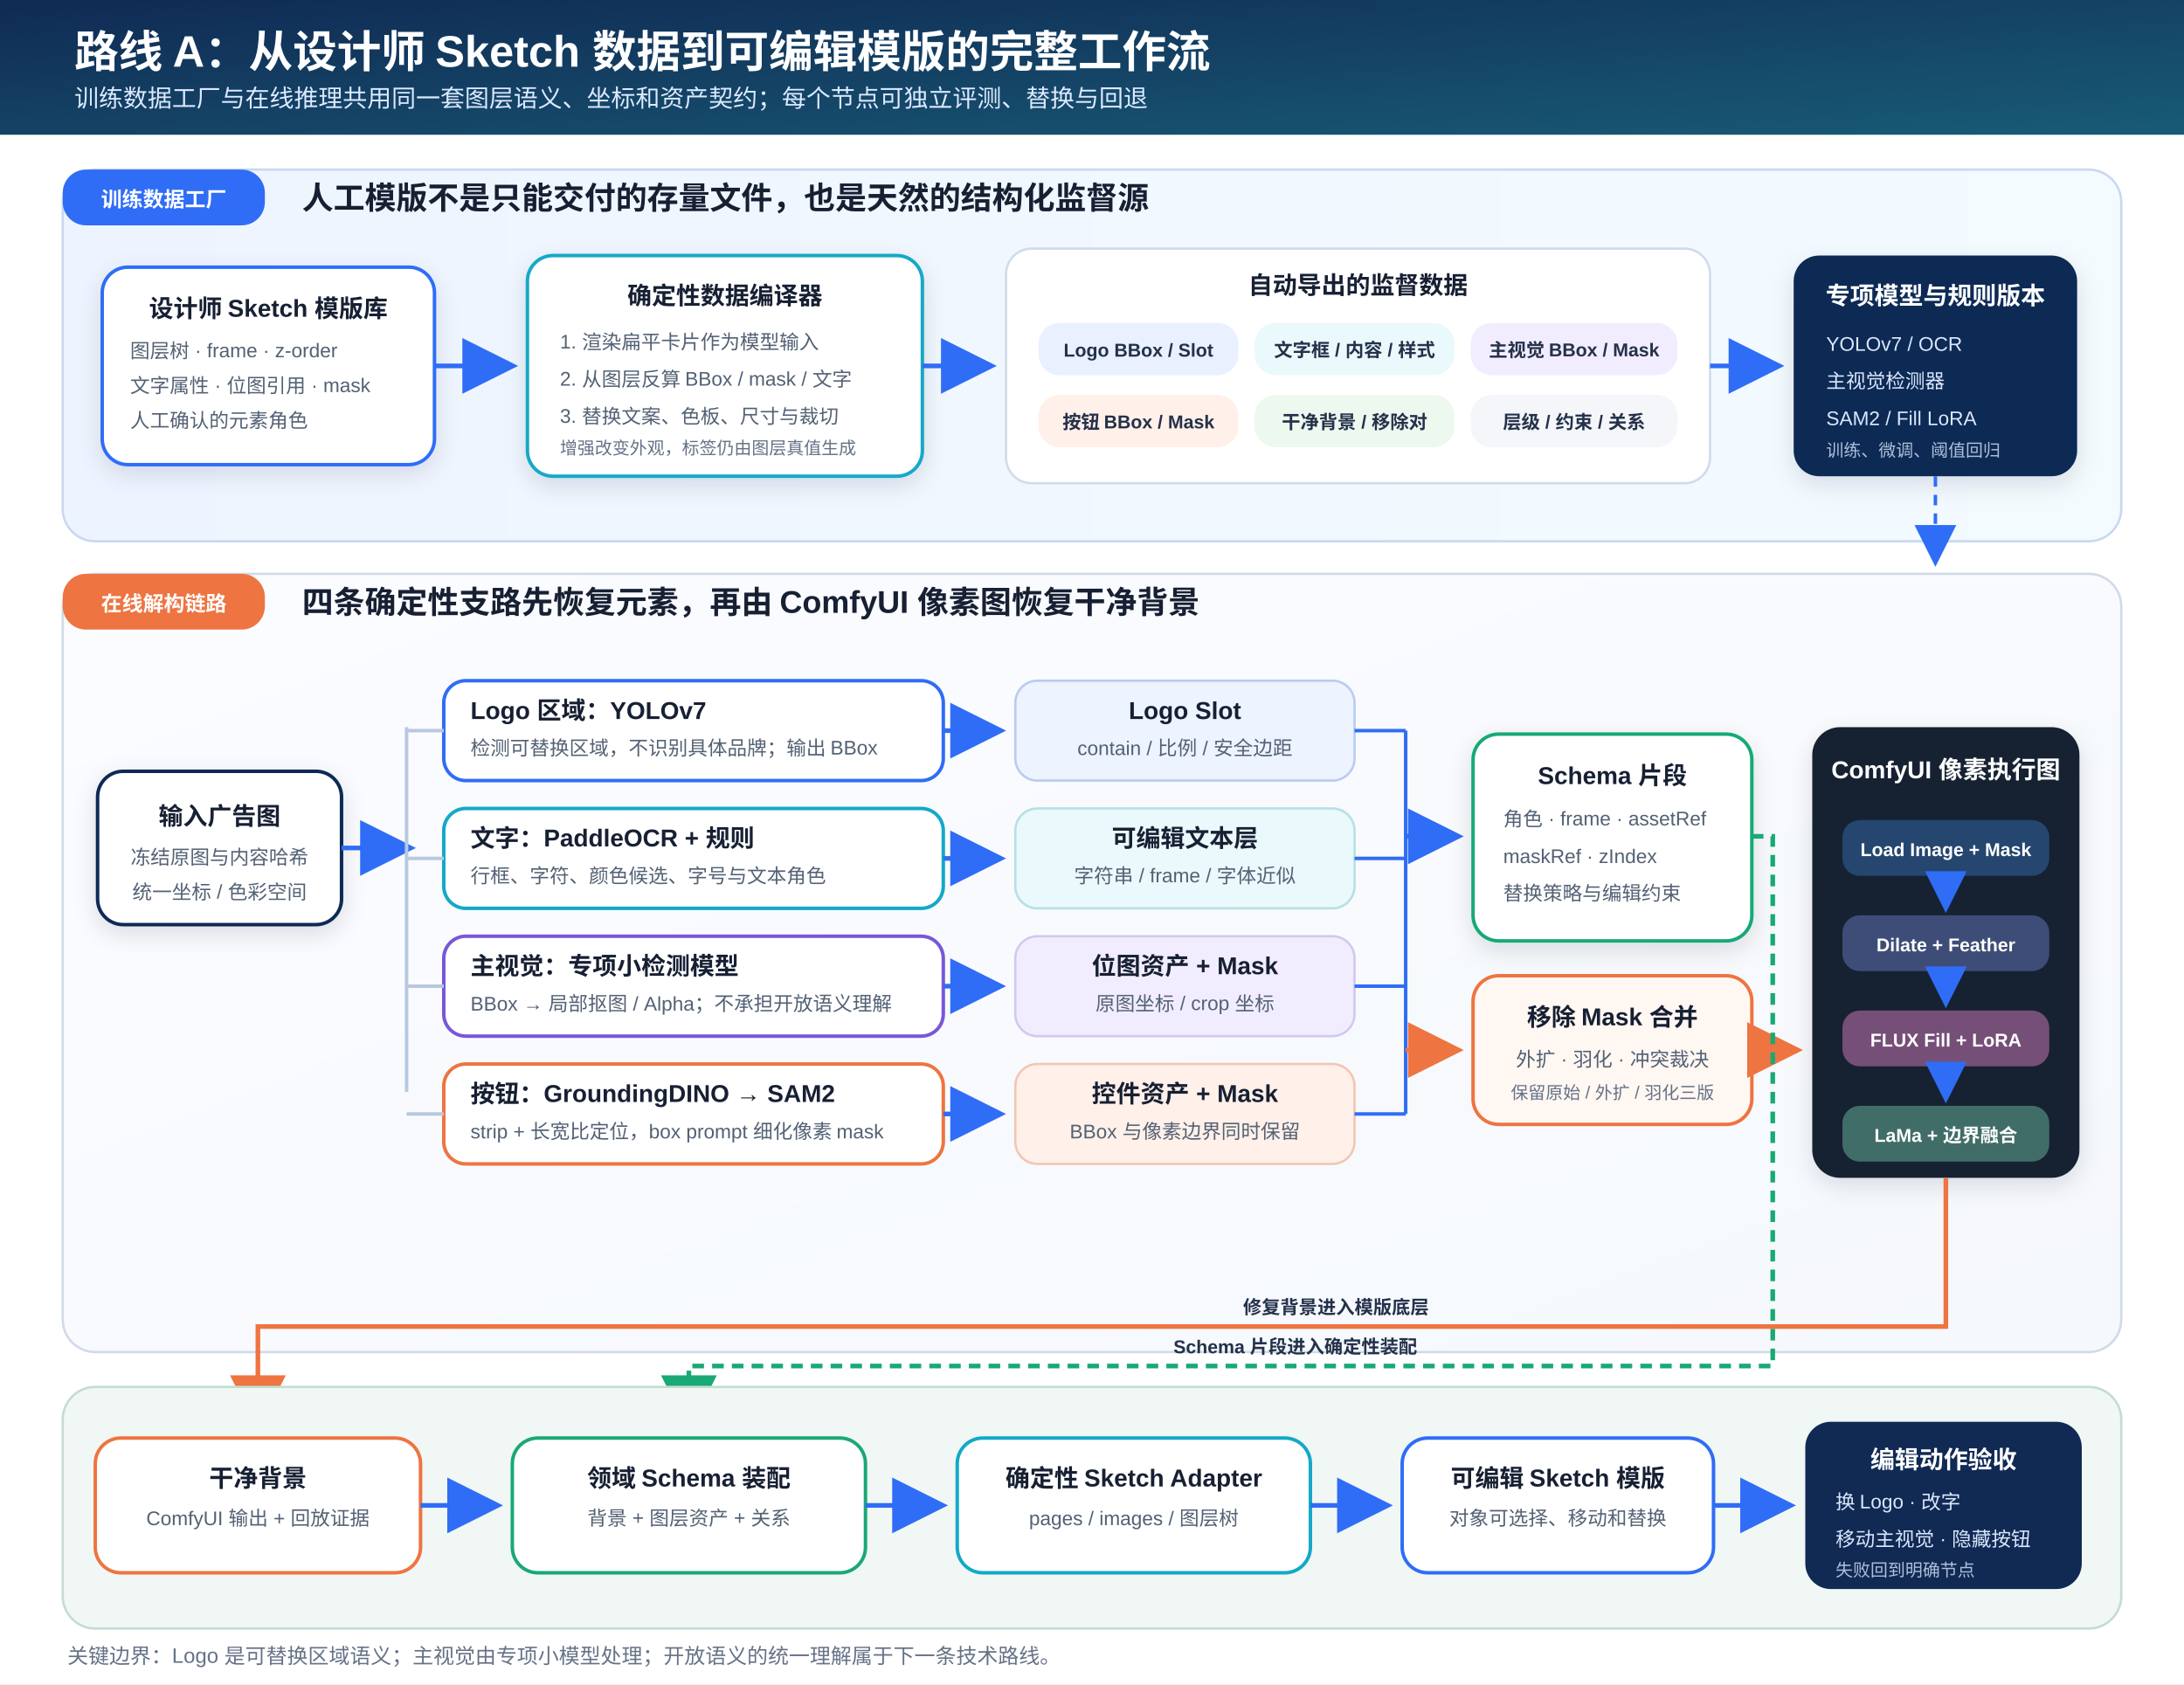
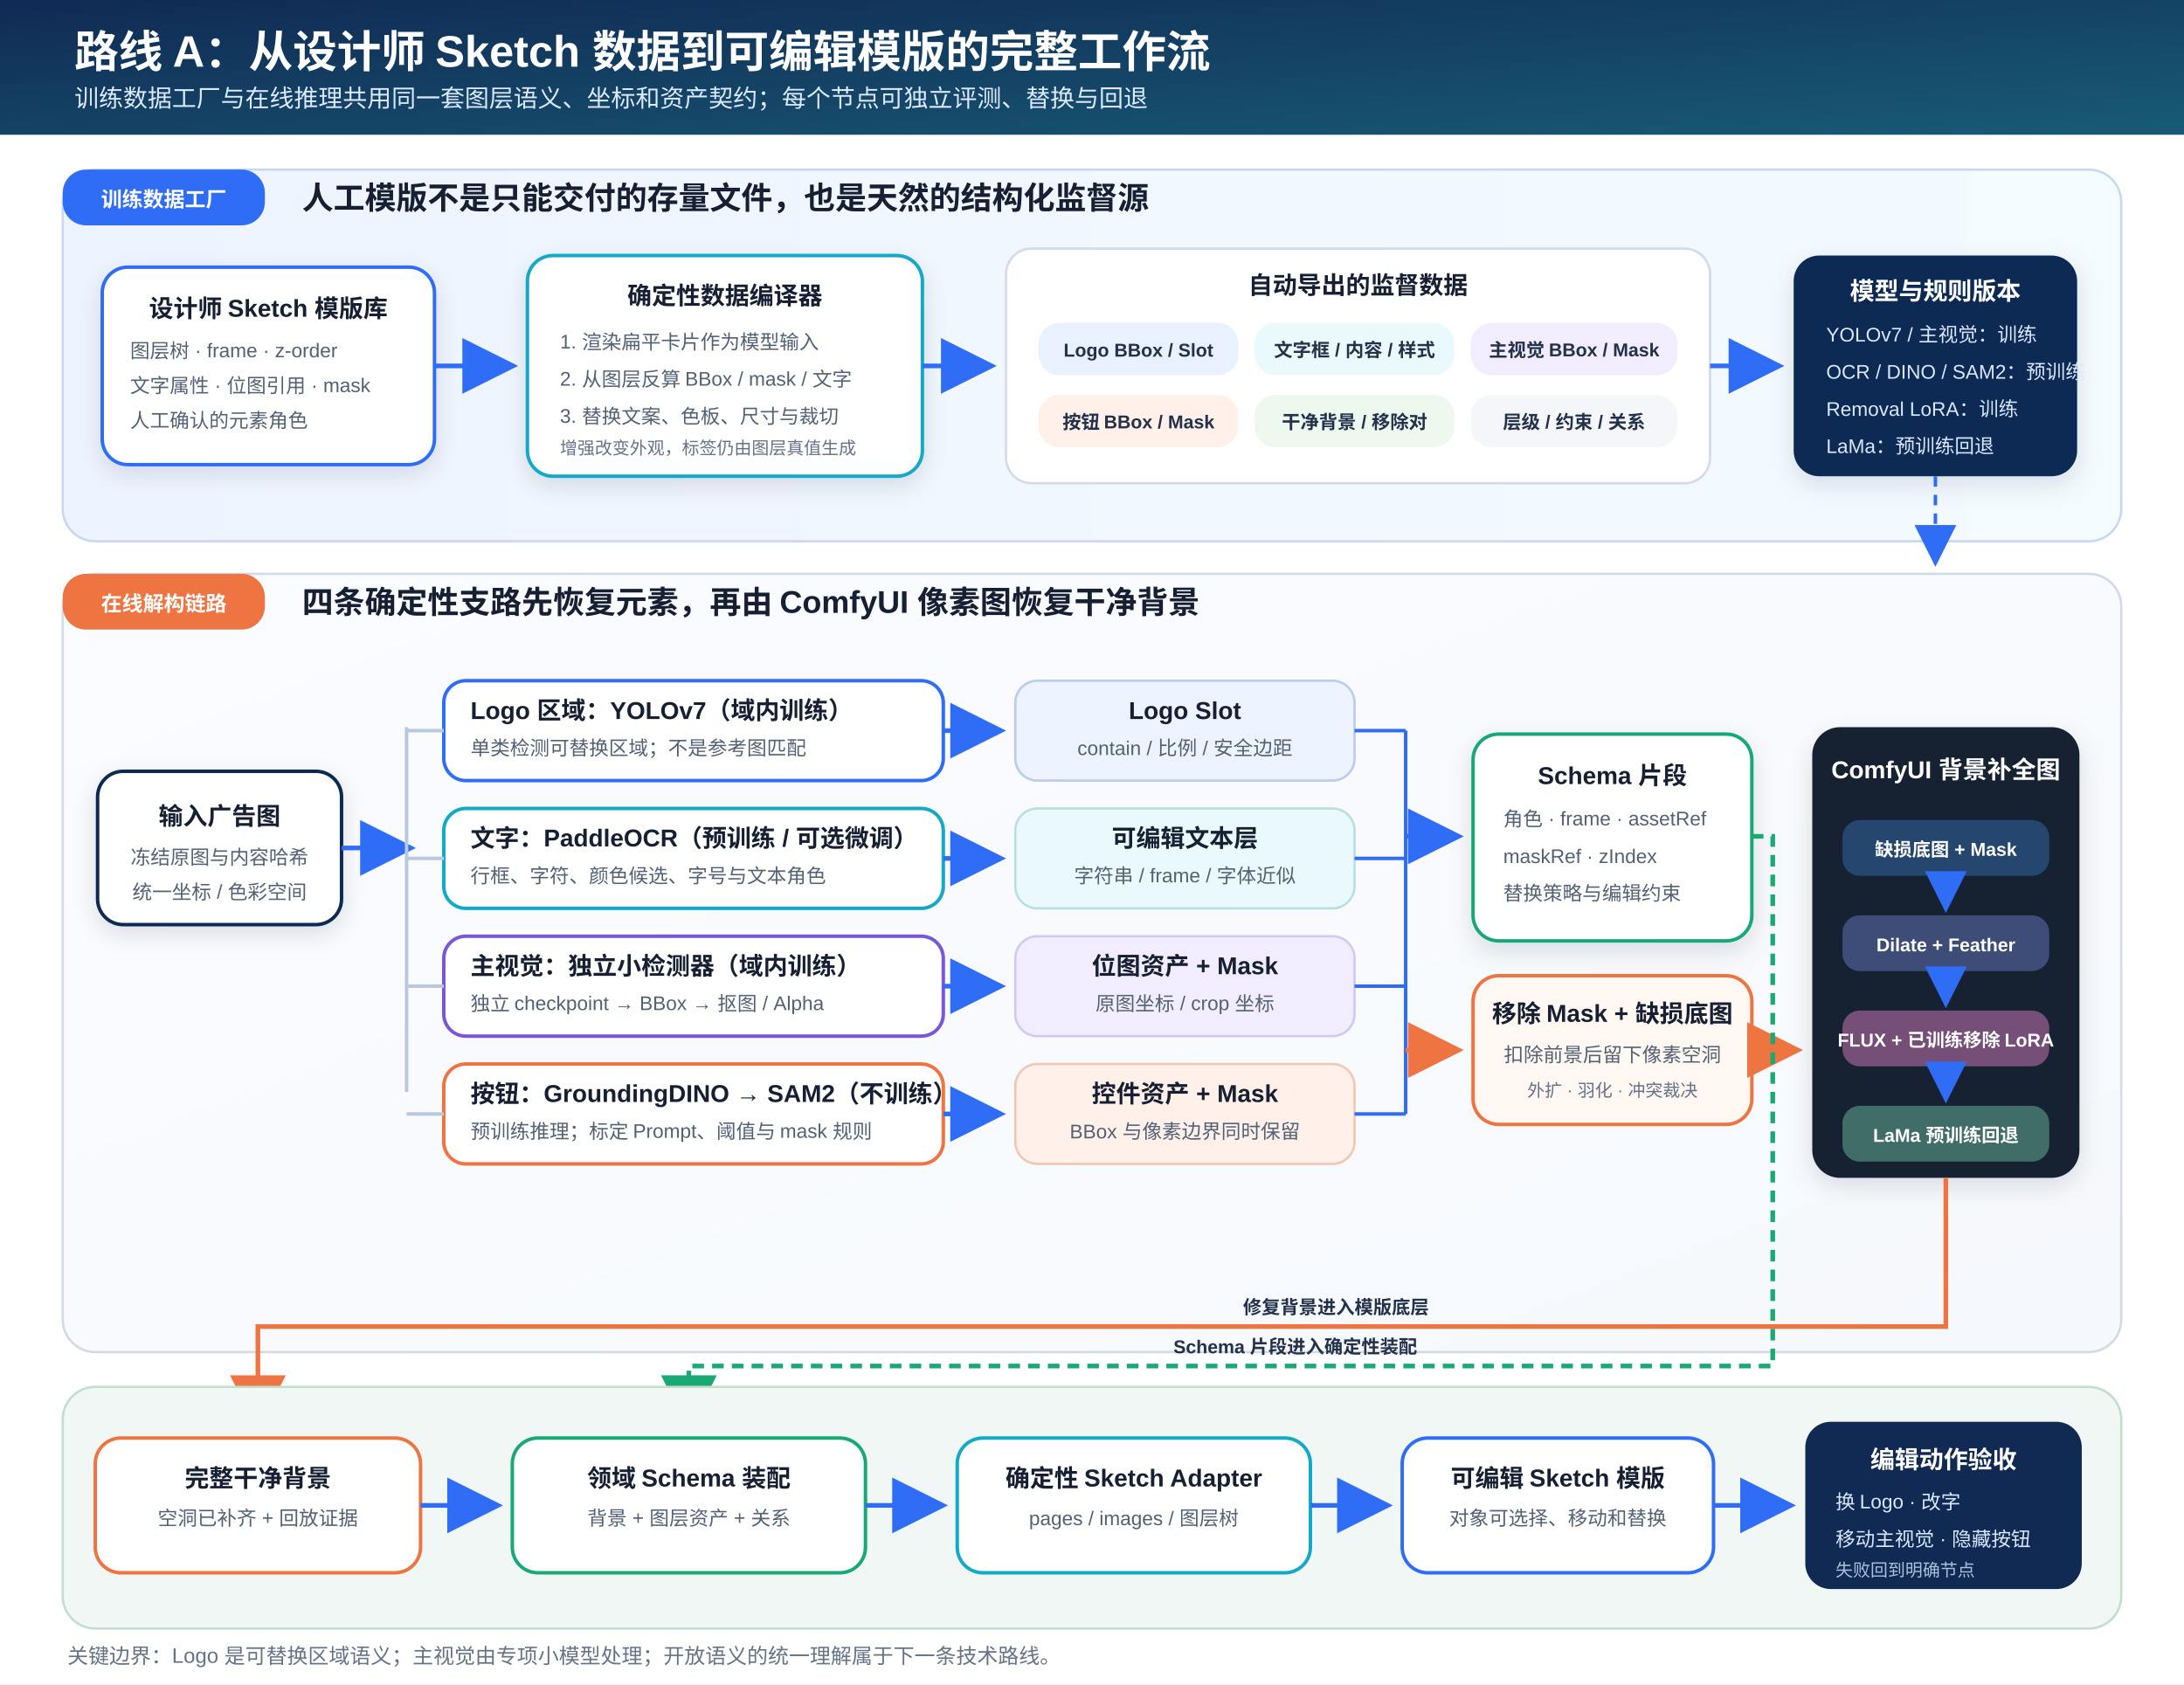
<svg xmlns="http://www.w3.org/2000/svg" width="1880" height="1450" viewBox="0 0 1880 1450">
  <defs>
    <linearGradient id="header" x1="0" y1="0" x2="1" y2="1">
      <stop offset="0" stop-color="#102a54" />
      <stop offset="1" stop-color="#185b76" />
    </linearGradient>
    <linearGradient id="dataBand" x1="0" y1="0" x2="1" y2="0">
      <stop offset="0" stop-color="#eef4ff" />
      <stop offset="1" stop-color="#f3fbff" />
    </linearGradient>
    <linearGradient id="runBand" x1="0" y1="0" x2="1" y2="1">
      <stop offset="0" stop-color="#fbfcff" />
      <stop offset="1" stop-color="#f5f8fc" />
    </linearGradient>
    <filter id="shadow" x="-20%" y="-20%" width="140%" height="140%">
      <feDropShadow dx="0" dy="7" stdDeviation="10" flood-color="#13233f" flood-opacity=".12" />
    </filter>
    <marker id="arrowBlue" markerWidth="12" markerHeight="12" refX="10" refY="6" orient="auto">
      <path d="M0,0 L12,6 L0,12 z" fill="#2f6df6" />
    </marker>
    <marker id="arrowOrange" markerWidth="12" markerHeight="12" refX="10" refY="6" orient="auto">
      <path d="M0,0 L12,6 L0,12 z" fill="#ee7441" />
    </marker>
    <marker id="arrowGreen" markerWidth="12" markerHeight="12" refX="10" refY="6" orient="auto">
      <path d="M0,0 L12,6 L0,12 z" fill="#19a974" />
    </marker>
    <style>
      .font { font-family: Arial, "PingFang SC", "Noto Sans CJK SC", sans-serif; }
      .title { font-size: 38px; font-weight: 800; fill: #ffffff; }
      .subtitle { font-size: 21px; font-weight: 400; fill: #dbeaff; }
      .bandTitle { font-size: 27px; font-weight: 800; fill: #172033; }
      .bandSub { font-size: 18px; font-weight: 400; fill: #667286; }
      .nodeTitle { font-size: 21px; font-weight: 800; fill: #172033; }
      .nodeBody { font-size: 17px; font-weight: 400; fill: #536174; }
      .chip { font-size: 16px; font-weight: 700; fill: #24314a; }
      .small { font-size: 15px; font-weight: 400; fill: #657186; }
      .lane { font-size: 18px; font-weight: 800; fill: #ffffff; }
      .darkTitle { font-size: 21px; font-weight: 800; fill: #ffffff; }
      .darkBody { font-size: 17px; font-weight: 400; fill: #dbe7fb; }
      .darkSmall { font-size: 15px; font-weight: 400; fill: #aebfd9; }
      .darkChip { font-size: 16px; font-weight: 700; fill: #ffffff; }
    </style>
  </defs>
  <rect width="1880" height="1450" fill="#ffffff" />
  <rect x="0" y="0" width="1880" height="116" fill="url(#header)" />
  <text class="font title" x="64" y="58">路线 A：从设计师 Sketch 数据到可编辑模版的完整工作流</text>
  <text class="font subtitle" x="64" y="92">训练数据工厂与在线推理共用同一套图层语义、坐标和资产契约；每个节点可独立评测、替换与回退</text>
  <rect x="54" y="146" width="1772" height="320" rx="28" fill="url(#dataBand)" stroke="#c8d8ef" stroke-width="2" />
  <rect x="54" y="146" width="174" height="48" rx="20" fill="#2f6df6" />
  <text class="font lane" x="141" y="178" text-anchor="middle">训练数据工厂</text>
  <text class="font bandTitle" x="260" y="180">人工模版不是只能交付的存量文件，也是天然的结构化监督源</text>
  <rect x="88" y="230" width="286" height="170" rx="22" fill="#ffffff" stroke="#2f6df6" stroke-width="3" filter="url(#shadow)" />
  <text class="font nodeTitle" x="231" y="273" text-anchor="middle">设计师 Sketch 模版库</text>
  <text class="font nodeBody" x="112" y="308">图层树 · frame · z-order</text>
  <text class="font nodeBody" x="112" y="338">文字属性 · 位图引用 · mask</text>
  <text class="font nodeBody" x="112" y="368">人工确认的元素角色</text>
  <line x1="374" y1="315" x2="438" y2="315" stroke="#2f6df6" stroke-width="4" marker-end="url(#arrowBlue)" />
  <rect x="454" y="220" width="340" height="190" rx="22" fill="#ffffff" stroke="#13a9c7" stroke-width="3" filter="url(#shadow)" />
  <text class="font nodeTitle" x="624" y="262" text-anchor="middle">确定性数据编译器</text>
  <text class="font nodeBody" x="482" y="300">1. 渲染扁平卡片作为模型输入</text>
  <text class="font nodeBody" x="482" y="332">2. 从图层反算 BBox / mask / 文字</text>
  <text class="font nodeBody" x="482" y="364">3. 替换文案、色板、尺寸与裁切</text>
  <text class="font small" x="482" y="391">增强改变外观，标签仍由图层真值生成</text>
  <line x1="794" y1="315" x2="850" y2="315" stroke="#2f6df6" stroke-width="4" marker-end="url(#arrowBlue)" />
  <rect x="866" y="214" width="606" height="202" rx="22" fill="#ffffff" stroke="#d1dbea" stroke-width="2" />
  <text class="font nodeTitle" x="1169" y="253" text-anchor="middle">自动导出的监督数据</text>
  <rect x="894" y="278" width="172" height="45" rx="18" fill="#e9f0ff" />
  <text class="font chip" x="980" y="307" text-anchor="middle">Logo BBox / Slot</text>
  <rect x="1080" y="278" width="172" height="45" rx="18" fill="#eaf9fb" />
  <text class="font chip" x="1166" y="307" text-anchor="middle">文字框 / 内容 / 样式</text>
  <rect x="1266" y="278" width="178" height="45" rx="18" fill="#f1edff" />
  <text class="font chip" x="1355" y="307" text-anchor="middle">主视觉 BBox / Mask</text>
  <rect x="894" y="340" width="172" height="45" rx="18" fill="#fff0e9" />
  <text class="font chip" x="980" y="369" text-anchor="middle">按钮 BBox / Mask</text>
  <rect x="1080" y="340" width="172" height="45" rx="18" fill="#edf8ef" />
  <text class="font chip" x="1166" y="369" text-anchor="middle">干净背景 / 移除对</text>
  <rect x="1266" y="340" width="178" height="45" rx="18" fill="#f4f6f9" />
  <text class="font chip" x="1355" y="369" text-anchor="middle">层级 / 约束 / 关系</text>
  <line x1="1472" y1="315" x2="1528" y2="315" stroke="#2f6df6" stroke-width="4" marker-end="url(#arrowBlue)" />
  <rect x="1544" y="220" width="244" height="190" rx="22" fill="#102a54" filter="url(#shadow)" />
-   <text class="font darkTitle" x="1666" y="262" text-anchor="middle">专项模型与规则版本</text>
-   <text class="font darkBody" x="1572" y="302">YOLOv7 / OCR</text>
-   <text class="font darkBody" x="1572" y="334">主视觉检测器</text>
-   <text class="font darkBody" x="1572" y="366">SAM2 / Fill LoRA</text>
-   <text class="font darkSmall" x="1572" y="393">训练、微调、阈值回归</text>
+   <text class="font darkTitle" x="1666" y="258" text-anchor="middle">模型与规则版本</text>
+   <text class="font darkBody" x="1572" y="294">YOLOv7 / 主视觉：训练</text>
+   <text class="font darkBody" x="1572" y="326">OCR / DINO / SAM2：预训练</text>
+   <text class="font darkBody" x="1572" y="358">Removal LoRA：训练</text>
+   <text class="font darkBody" x="1572" y="390">LaMa：预训练回退</text>
  <line x1="1666" y1="410" x2="1666" y2="482" stroke="#2f6df6" stroke-width="3" stroke-dasharray="9 7" marker-end="url(#arrowBlue)" />
  <rect x="54" y="494" width="1772" height="670" rx="28" fill="url(#runBand)" stroke="#d1dae8" stroke-width="2" />
  <rect x="54" y="494" width="174" height="48" rx="20" fill="#ee7441" />
  <text class="font lane" x="141" y="526" text-anchor="middle">在线解构链路</text>
  <text class="font bandTitle" x="260" y="528">四条确定性支路先恢复元素，再由 ComfyUI 像素图恢复干净背景</text>
  <rect x="84" y="664" width="210" height="132" rx="22" fill="#ffffff" stroke="#102a54" stroke-width="3" filter="url(#shadow)" />
  <text class="font nodeTitle" x="189" y="710" text-anchor="middle">输入广告图</text>
  <text class="font nodeBody" x="189" y="744" text-anchor="middle">冻结原图与内容哈希</text>
  <text class="font nodeBody" x="189" y="774" text-anchor="middle">统一坐标 / 色彩空间</text>
  <line x1="294" y1="730" x2="350" y2="730" stroke="#2f6df6" stroke-width="4" marker-end="url(#arrowBlue)" />
  <line x1="350" y1="626" x2="350" y2="940" stroke="#b8c8de" stroke-width="3" />
  <rect x="382" y="586" width="430" height="86" rx="19" fill="#ffffff" stroke="#2f6df6" stroke-width="3" />
-   <text class="font nodeTitle" x="405" y="619">Logo 区域：YOLOv7</text>
-   <text class="font nodeBody" x="405" y="650">检测可替换区域，不识别具体品牌；输出 BBox</text>
+   <text class="font nodeTitle" x="405" y="619">Logo 区域：YOLOv7（域内训练）</text>
+   <text class="font nodeBody" x="405" y="650">单类检测可替换区域；不是参考图匹配</text>
  <line x1="350" y1="629" x2="382" y2="629" stroke="#b8c8de" stroke-width="3" />
  <rect x="382" y="696" width="430" height="86" rx="19" fill="#ffffff" stroke="#13a9c7" stroke-width="3" />
-   <text class="font nodeTitle" x="405" y="729">文字：PaddleOCR + 规则</text>
+   <text class="font nodeTitle" x="405" y="729">文字：PaddleOCR（预训练 / 可选微调）</text>
  <text class="font nodeBody" x="405" y="760">行框、字符、颜色候选、字号与文本角色</text>
  <line x1="350" y1="739" x2="382" y2="739" stroke="#b8c8de" stroke-width="3" />
  <rect x="382" y="806" width="430" height="86" rx="19" fill="#ffffff" stroke="#7857d8" stroke-width="3" />
-   <text class="font nodeTitle" x="405" y="839">主视觉：专项小检测模型</text>
-   <text class="font nodeBody" x="405" y="870">BBox → 局部抠图 / Alpha；不承担开放语义理解</text>
+   <text class="font nodeTitle" x="405" y="839">主视觉：独立小检测器（域内训练）</text>
+   <text class="font nodeBody" x="405" y="870">独立 checkpoint → BBox → 抠图 / Alpha</text>
  <line x1="350" y1="849" x2="382" y2="849" stroke="#b8c8de" stroke-width="3" />
  <rect x="382" y="916" width="430" height="86" rx="19" fill="#ffffff" stroke="#ee7441" stroke-width="3" />
-   <text class="font nodeTitle" x="405" y="949">按钮：GroundingDINO → SAM2</text>
-   <text class="font nodeBody" x="405" y="980">strip + 长宽比定位，box prompt 细化像素 mask</text>
+   <text class="font nodeTitle" x="405" y="949">按钮：GroundingDINO → SAM2（不训练）</text>
+   <text class="font nodeBody" x="405" y="980">预训练推理；标定 Prompt、阈值与 mask 规则</text>
  <line x1="350" y1="959" x2="382" y2="959" stroke="#b8c8de" stroke-width="3" />
  <line x1="812" y1="629" x2="858" y2="629" stroke="#2f6df6" stroke-width="4" marker-end="url(#arrowBlue)" />
  <rect x="874" y="586" width="292" height="86" rx="19" fill="#edf3ff" stroke="#b9ccef" stroke-width="2" />
  <text class="font nodeTitle" x="1020" y="619" text-anchor="middle">Logo Slot</text>
  <text class="font nodeBody" x="1020" y="650" text-anchor="middle">contain / 比例 / 安全边距</text>
  <line x1="812" y1="739" x2="858" y2="739" stroke="#2f6df6" stroke-width="4" marker-end="url(#arrowBlue)" />
  <rect x="874" y="696" width="292" height="86" rx="19" fill="#eaf9fb" stroke="#b8dfe5" stroke-width="2" />
  <text class="font nodeTitle" x="1020" y="729" text-anchor="middle">可编辑文本层</text>
  <text class="font nodeBody" x="1020" y="760" text-anchor="middle">字符串 / frame / 字体近似</text>
  <line x1="812" y1="849" x2="858" y2="849" stroke="#2f6df6" stroke-width="4" marker-end="url(#arrowBlue)" />
  <rect x="874" y="806" width="292" height="86" rx="19" fill="#f1edff" stroke="#d3c8ef" stroke-width="2" />
  <text class="font nodeTitle" x="1020" y="839" text-anchor="middle">位图资产 + Mask</text>
  <text class="font nodeBody" x="1020" y="870" text-anchor="middle">原图坐标 / crop 坐标</text>
  <line x1="812" y1="959" x2="858" y2="959" stroke="#2f6df6" stroke-width="4" marker-end="url(#arrowBlue)" />
  <rect x="874" y="916" width="292" height="86" rx="19" fill="#fff0e9" stroke="#f0c7b4" stroke-width="2" />
  <text class="font nodeTitle" x="1020" y="949" text-anchor="middle">控件资产 + Mask</text>
  <text class="font nodeBody" x="1020" y="980" text-anchor="middle">BBox 与像素边界同时保留</text>
  <line x1="1166" y1="629" x2="1210" y2="629" stroke="#2f6df6" stroke-width="3" />
  <line x1="1166" y1="739" x2="1210" y2="739" stroke="#2f6df6" stroke-width="3" />
  <line x1="1166" y1="849" x2="1210" y2="849" stroke="#2f6df6" stroke-width="3" />
  <line x1="1166" y1="959" x2="1210" y2="959" stroke="#2f6df6" stroke-width="3" />
  <line x1="1210" y1="629" x2="1210" y2="959" stroke="#2f6df6" stroke-width="3" />
  <line x1="1210" y1="720" x2="1252" y2="720" stroke="#2f6df6" stroke-width="4" marker-end="url(#arrowBlue)" />
  <rect x="1268" y="632" width="240" height="178" rx="22" fill="#ffffff" stroke="#19a974" stroke-width="3" filter="url(#shadow)" />
  <text class="font nodeTitle" x="1388" y="675" text-anchor="middle">Schema 片段</text>
  <text class="font nodeBody" x="1294" y="711">角色 · frame · assetRef</text>
  <text class="font nodeBody" x="1294" y="743">maskRef · zIndex</text>
  <text class="font nodeBody" x="1294" y="775">替换策略与编辑约束</text>
  <line x1="1210" y1="904" x2="1252" y2="904" stroke="#ee7441" stroke-width="4" marker-end="url(#arrowOrange)" />
  <rect x="1268" y="840" width="240" height="128" rx="22" fill="#fff7f2" stroke="#ee7441" stroke-width="3" />
-   <text class="font nodeTitle" x="1388" y="883" text-anchor="middle">移除 Mask 合并</text>
-   <text class="font nodeBody" x="1388" y="918" text-anchor="middle">外扩 · 羽化 · 冲突裁决</text>
-   <text class="font small" x="1388" y="946" text-anchor="middle">保留原始 / 外扩 / 羽化三版</text>
+   <text class="font nodeTitle" x="1388" y="880" text-anchor="middle">移除 Mask + 缺损底图</text>
+   <text class="font nodeBody" x="1388" y="914" text-anchor="middle">扣除前景后留下像素空洞</text>
+   <text class="font small" x="1388" y="944" text-anchor="middle">外扩 · 羽化 · 冲突裁决</text>
  <line x1="1508" y1="904" x2="1544" y2="904" stroke="#ee7441" stroke-width="4" marker-end="url(#arrowOrange)" />
  <rect x="1560" y="626" width="230" height="388" rx="24" fill="#172033" filter="url(#shadow)" />
-   <text class="font darkTitle" x="1675" y="670" text-anchor="middle">ComfyUI 像素执行图</text>
+   <text class="font darkTitle" x="1675" y="670" text-anchor="middle">ComfyUI 背景补全图</text>
  <rect x="1586" y="706" width="178" height="48" rx="15" fill="#24466f" />
-   <text class="font darkChip" x="1675" y="737" text-anchor="middle">Load Image + Mask</text>
+   <text class="font darkChip" x="1675" y="737" text-anchor="middle">缺损底图 + Mask</text>
  <line x1="1675" y1="754" x2="1675" y2="780" stroke="#79a8ff" stroke-width="3" marker-end="url(#arrowBlue)" />
  <rect x="1586" y="788" width="178" height="48" rx="15" fill="#3e4d77" />
  <text class="font darkChip" x="1675" y="819" text-anchor="middle">Dilate + Feather</text>
  <line x1="1675" y1="836" x2="1675" y2="862" stroke="#79a8ff" stroke-width="3" marker-end="url(#arrowBlue)" />
  <rect x="1586" y="870" width="178" height="48" rx="15" fill="#754f78" />
-   <text class="font darkChip" x="1675" y="901" text-anchor="middle">FLUX Fill + LoRA</text>
+   <text class="font darkChip" x="1675" y="901" text-anchor="middle">FLUX + 已训练移除 LoRA</text>
  <line x1="1675" y1="918" x2="1675" y2="944" stroke="#79a8ff" stroke-width="3" marker-end="url(#arrowBlue)" />
  <rect x="1586" y="952" width="178" height="48" rx="15" fill="#416d68" />
-   <text class="font darkChip" x="1675" y="983" text-anchor="middle">LaMa + 边界融合</text>
+   <text class="font darkChip" x="1675" y="983" text-anchor="middle">LaMa 预训练回退</text>
  <path d="M1508 720 H1526 V1176 H593 V1224" fill="none" stroke="#19a974" stroke-width="4" stroke-dasharray="10 7" marker-end="url(#arrowGreen)" />
  <text class="font chip" x="1115" y="1165" text-anchor="middle">Schema 片段进入确定性装配</text>
  <path d="M1675 1014 V1142 H222 V1224" fill="none" stroke="#ee7441" stroke-width="4" marker-end="url(#arrowOrange)" />
  <text class="font chip" x="1150" y="1131" text-anchor="middle">修复背景进入模版底层</text>
  <rect x="54" y="1194" width="1772" height="208" rx="28" fill="#f1f7f4" stroke="#c3ddcf" stroke-width="2" />
  <rect x="82" y="1238" width="280" height="116" rx="22" fill="#ffffff" stroke="#ee7441" stroke-width="3" />
-   <text class="font nodeTitle" x="222" y="1280" text-anchor="middle">干净背景</text>
-   <text class="font nodeBody" x="222" y="1313" text-anchor="middle">ComfyUI 输出 + 回放证据</text>
+   <text class="font nodeTitle" x="222" y="1280" text-anchor="middle">完整干净背景</text>
+   <text class="font nodeBody" x="222" y="1313" text-anchor="middle">空洞已补齐 + 回放证据</text>
  <line x1="362" y1="1296" x2="425" y2="1296" stroke="#2f6df6" stroke-width="4" marker-end="url(#arrowBlue)" />
  <rect x="441" y="1238" width="304" height="116" rx="22" fill="#ffffff" stroke="#19a974" stroke-width="3" />
  <text class="font nodeTitle" x="593" y="1280" text-anchor="middle">领域 Schema 装配</text>
  <text class="font nodeBody" x="593" y="1313" text-anchor="middle">背景 + 图层资产 + 关系</text>
  <line x1="745" y1="1296" x2="808" y2="1296" stroke="#2f6df6" stroke-width="4" marker-end="url(#arrowBlue)" />
  <rect x="824" y="1238" width="304" height="116" rx="22" fill="#ffffff" stroke="#13a9c7" stroke-width="3" />
  <text class="font nodeTitle" x="976" y="1280" text-anchor="middle">确定性 Sketch Adapter</text>
  <text class="font nodeBody" x="976" y="1313" text-anchor="middle">pages / images / 图层树</text>
  <line x1="1128" y1="1296" x2="1191" y2="1296" stroke="#2f6df6" stroke-width="4" marker-end="url(#arrowBlue)" />
  <rect x="1207" y="1238" width="268" height="116" rx="22" fill="#ffffff" stroke="#2f6df6" stroke-width="3" />
  <text class="font nodeTitle" x="1341" y="1280" text-anchor="middle">可编辑 Sketch 模版</text>
  <text class="font nodeBody" x="1341" y="1313" text-anchor="middle">对象可选择、移动和替换</text>
  <line x1="1475" y1="1296" x2="1538" y2="1296" stroke="#2f6df6" stroke-width="4" marker-end="url(#arrowBlue)" />
  <rect x="1554" y="1224" width="238" height="144" rx="22" fill="#102a54" />
  <text class="font darkTitle" x="1673" y="1264" text-anchor="middle">编辑动作验收</text>
  <text class="font darkBody" x="1580" y="1299">换 Logo · 改字</text>
  <text class="font darkBody" x="1580" y="1331">移动主视觉 · 隐藏按钮</text>
  <text class="font darkSmall" x="1580" y="1357">失败回到明确节点</text>
  <text class="font bandSub" x="58" y="1432">关键边界：Logo 是可替换区域语义；主视觉由专项小模型处理；开放语义的统一理解属于下一条技术路线。</text>
</svg>
